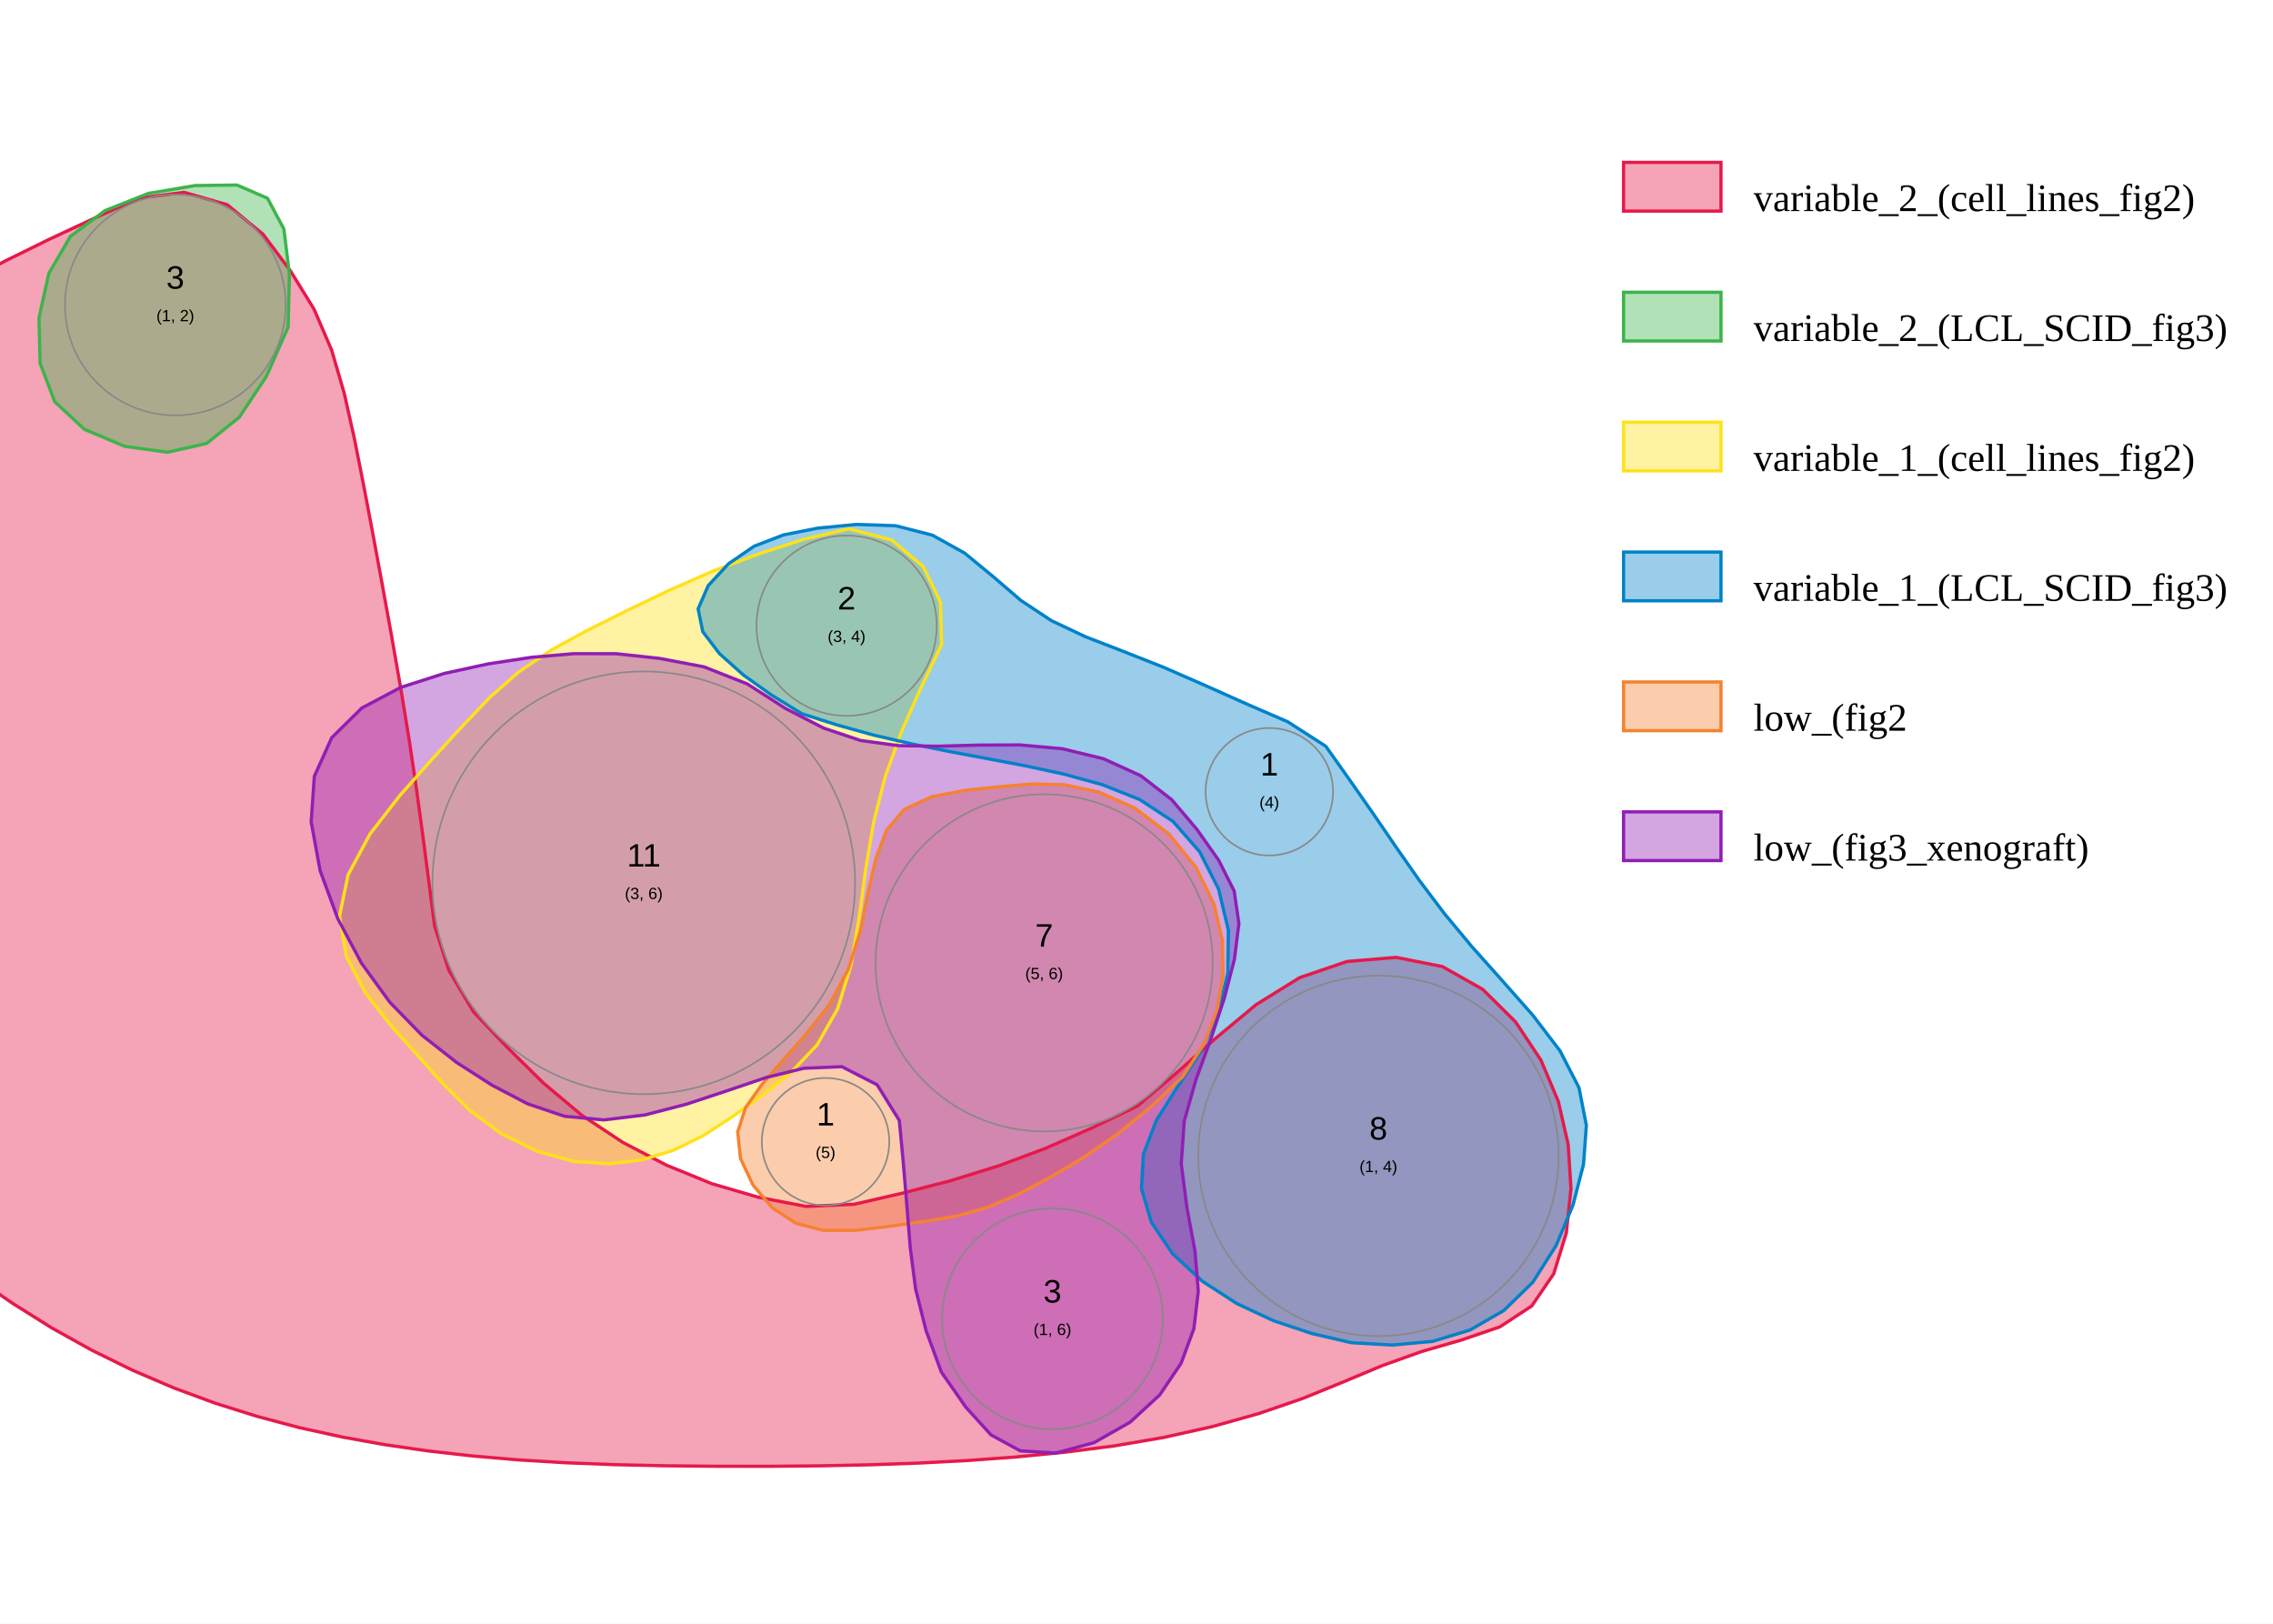
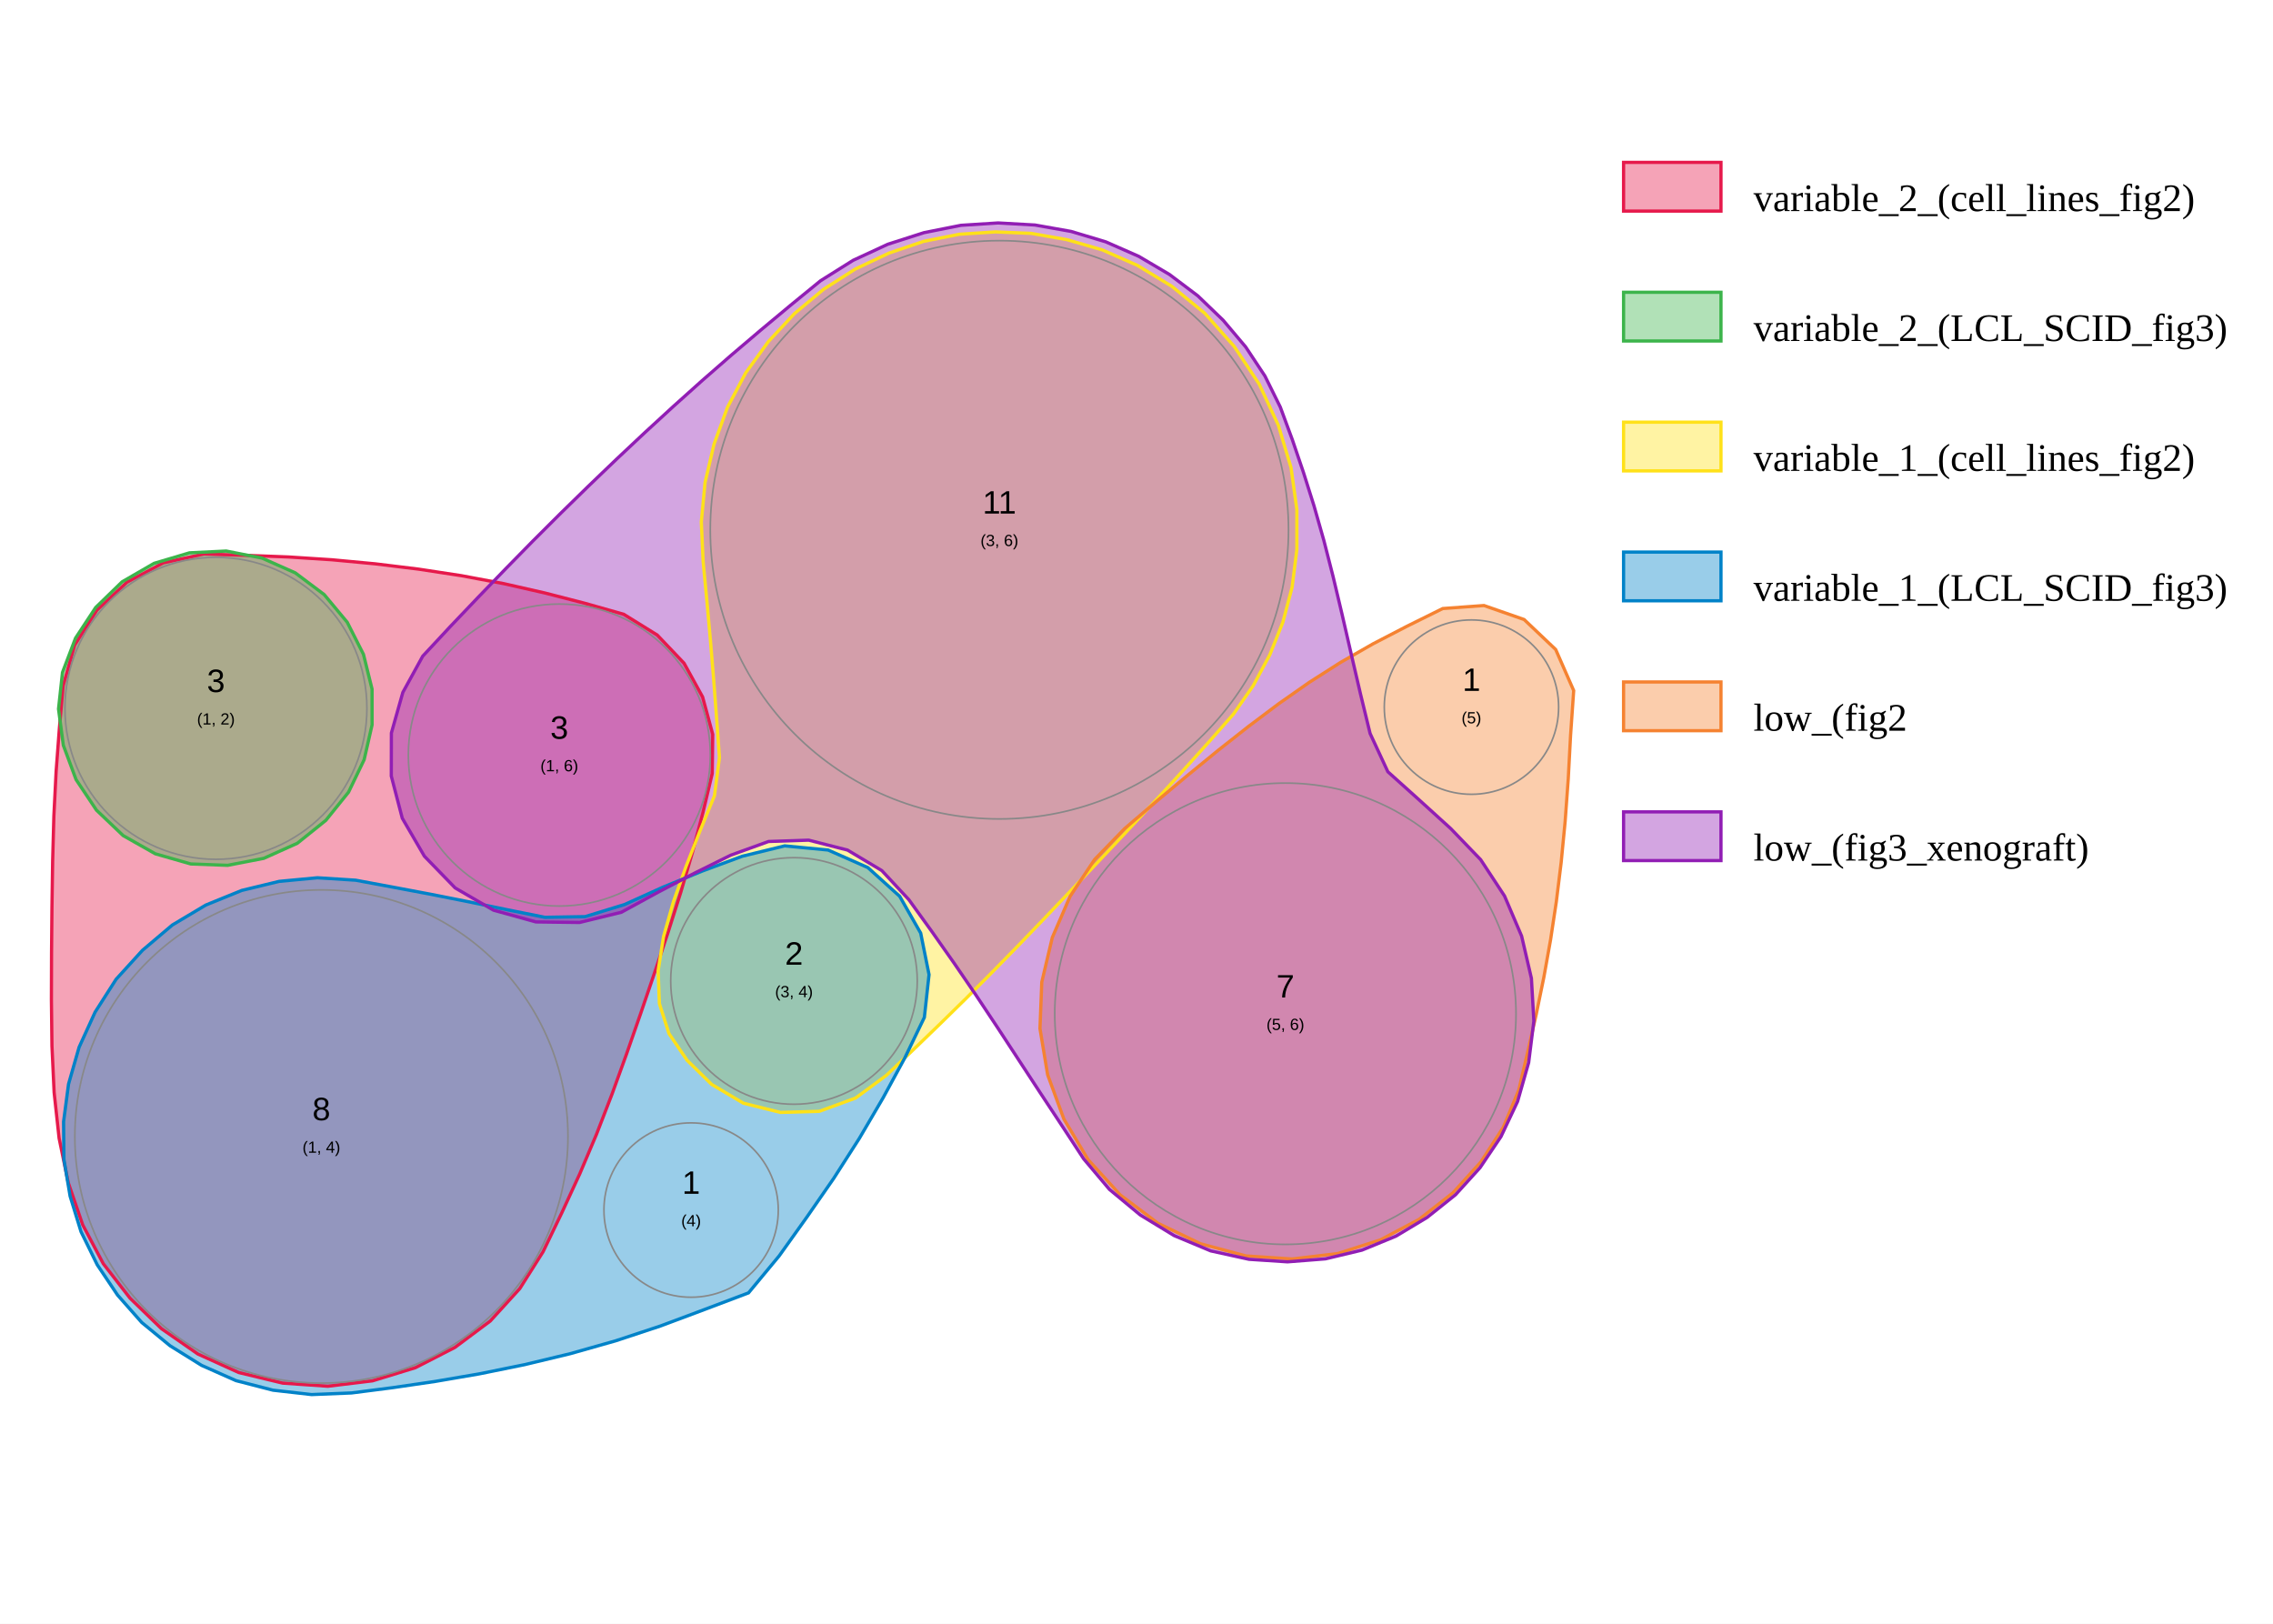
<svg xmlns="http://www.w3.org/2000/svg" xmlns:xlink="http://www.w3.org/1999/xlink" width="700" height="500">
  <defs>
    <style type="text/css">
  .borderLine {
	   stroke: none;
	   fill-opacity: 0.4;
  }
  .outLine {
	   stroke-width: 1;
	   fill: none;
  }
  .circle {
	   stroke: #888888;
	   stroke-width: 0.5;
	   fill: none;
    pointer-events: all;
  }
  .spcircle {
	   stroke: #FF2222;
	   stroke-width: 1;
	   fill: none;
    pointer-events: all;
  }
  .tLabel {
	   font-family: Arial;
    pointer-events: none;
	   font-size: 14px;
	   text-anchor: middle;
	   alignment-baseline: central;
  }
  .nLabel {
	   font-family: Arial;
    pointer-events: none;
	   font-size: 10px;
	   text-anchor: middle;
	   alignment-baseline: central;
  }
  .belong {
	   font-family: Arial;
    pointer-events: none;
	   font-size: 5px;
	   text-anchor: middle;
	   alignment-baseline: central;
  }
  .p0{
    stroke: none;
    fill: #e6194b;
  }
  .q0{
    fill: none;
    stroke: #e6194b;
  }
  .p1{
    stroke: none;
    fill: #3cb44b;
  }
  .q1{
    fill: none;
    stroke: #3cb44b;
  }
  .p2{
    stroke: none;
    fill: #ffe119;
  }
  .q2{
    fill: none;
    stroke: #ffe119;
  }
  .p3{
    stroke: none;
    fill: #0082c8;
  }
  .q3{
    fill: none;
    stroke: #0082c8;
  }
  .p4{
    stroke: none;
    fill: #f58231;
  }
  .q4{
    fill: none;
    stroke: #f58231;
  }
  .p5{
    stroke: none;
    fill: #911eb4;
  }
  .q5{
    fill: none;
    stroke: #911eb4;
  }

</style>
    <symbol id="bl0">
-       <path d="M 131.77 446.78 L 145.48 448.33 L 159.60 449.54 L 174.23 450.43 L 189.42 451.02 L 205.01 451.36 L 220.80 451.51 L 236.62 451.52 L 252.32 451.38 L 267.76 451.06 L 282.88 450.53 L 297.82 449.75 L 312.78 448.66 L 327.89 447.19 L 343.11 445.24 L 358.29 442.65 L 373.23 439.32 L 387.66 435.28 L 401.20 430.62 L 413.71 425.53 L 425.67 420.52 L 437.74 416.20 L 450.10 412.62 L 461.91 408.58 L 471.72 402.15 L 478.50 392.22 L 482.38 379.63 L 483.80 365.98 L 482.94 352.38 L 479.91 339.18 L 474.59 326.52 L 466.77 314.71 L 456.59 304.63 L 444.22 297.64 L 429.98 294.81 L 414.86 296.06 L 400.23 301.05 L 386.84 309.36 L 374.46 319.66 L 362.40 330.32 L 350.34 340.56 L 336.29 347.32 L 322.11 353.55 L 307.60 358.98 L 292.80 363.56 L 277.88 367.42 L 263.01 370.84 L 248.20 371.49 L 233.52 368.66 L 219.20 364.49 L 205.25 358.79 L 191.79 351.77 L 179.11 343.37 L 167.37 333.52 L 156.38 322.69 L 145.84 311.61 L 138.26 298.84 L 133.84 285.16 L 132.03 271.19 L 130.20 257.19 L 128.25 242.88 L 126.03 227.92 L 123.45 212.17 L 120.60 195.89 L 117.65 179.63 L 114.74 163.91 L 111.91 149.03 L 109.09 134.84 L 106.01 121.11 L 102.15 107.85 L 96.74 95.25 L 89.46 83.43 L 81.02 72.15 L 69.99 63.04 L 56.70 59.23 L 42.72 61.03 L 29.10 67.18 L 15.20 73.67 L 1.56 80.38 L -11.39 87.31 L -23.34 94.96 L -33.85 104.19 L -42.70 115.50 L -50.12 128.43 L -56.42 142.14 L -61.49 156.03 L -65.25 169.85 L -68.09 183.61 L -70.66 197.45 L -73.61 211.52 L -77.44 225.83 L -82.27 240.19 L -87.52 254.51 L -91.62 269.02 L -93.03 283.85 L -91.22 298.57 L -86.50 312.51 L -79.61 325.17 L -71.28 336.44 L -62.04 346.70 L -52.14 356.47 L -41.66 366.03 L -30.74 375.41 L -19.46 384.51 L -7.90 393.18 L 3.91 401.36 L 15.98 408.93 L 28.31 415.79 L 40.85 421.95 L 53.55 427.39 L 66.37 432.12 L 79.28 436.17 L 92.24 439.62 L 105.26 442.48 L 118.40 444.84 Z" />
+       <path d="M 22.99 198.64 L 19.45 211.13 L 18.29 224.21 L 17.28 237.60 L 16.59 251.29 L 16.21 265.21 L 16.00 279.31 L 15.87 293.52 L 15.83 307.82 L 16.00 322.14 L 16.67 336.41 L 18.20 350.50 L 21.02 364.19 L 25.48 377.20 L 31.82 389.16 L 40.05 399.76 L 49.72 409.14 L 60.94 416.95 L 73.54 422.65 L 87.07 425.91 L 100.97 426.87 L 114.74 425.20 L 127.92 421.16 L 140.09 414.92 L 150.98 406.79 L 160.07 396.81 L 167.24 385.47 L 173.01 373.48 L 178.55 361.45 L 183.70 349.28 L 188.46 336.97 L 192.96 324.54 L 197.31 312.06 L 201.58 299.56 L 205.74 287.09 L 209.68 274.68 L 213.28 262.35 L 216.50 250.17 L 219.34 238.20 L 219.49 226.12 L 216.38 214.62 L 210.67 204.23 L 202.42 195.56 L 192.08 189.15 L 180.09 185.76 L 167.77 182.59 L 155.09 179.71 L 142.09 177.27 L 128.88 175.25 L 115.54 173.62 L 102.19 172.37 L 88.91 171.51 L 75.78 171.01 L 62.83 170.59 L 50.28 173.32 L 39.09 179.28 L 29.84 187.88 Z" />
    </symbol>
    <symbol id="bl1">
-       <path d="M 63.63 136.55 L 73.69 128.48 L 82.01 115.95 L 88.73 100.75 L 89.13 84.45 L 87.43 70.52 L 82.38 61.05 L 73.00 56.98 L 60.10 57.14 L 45.72 59.55 L 32.33 64.85 L 21.69 72.79 L 15.02 84.22 L 12.00 97.98 L 12.36 111.88 L 16.86 123.71 L 26.01 132.21 L 38.41 137.44 L 51.62 139.26 Z" />
+       <path d="M 80.71 171.86 L 69.67 169.68 L 58.35 170.23 L 47.45 173.47 L 37.60 179.16 L 29.46 187.07 L 23.25 196.51 L 19.24 207.07 L 18.02 218.31 L 19.50 229.49 L 23.43 240.07 L 29.71 249.47 L 37.92 257.30 L 47.83 262.91 L 58.76 266.04 L 70.11 266.46 L 81.23 264.31 L 91.56 259.67 L 100.34 252.62 L 107.34 243.93 L 112.14 233.94 L 114.59 223.20 L 114.58 212.19 L 111.93 201.48 L 106.94 191.62 L 99.84 183.09 L 90.93 176.40 Z" />
    </symbol>
    <symbol id="bl2">
-       <path d="M 251.62 321.79 L 257.94 310.68 L 262.05 297.35 L 264.59 282.63 L 266.62 267.61 L 269.08 253.07 L 272.64 239.07 L 277.62 225.31 L 283.70 211.63 L 289.99 198.45 L 289.63 185.42 L 284.33 174.48 L 274.61 166.29 L 261.39 162.84 L 247.41 166.09 L 233.63 170.58 L 219.74 175.78 L 205.98 181.82 L 192.83 188.15 L 180.69 194.22 L 169.65 200.23 L 159.72 206.92 L 150.75 214.83 L 142.07 223.92 L 132.89 233.99 L 123.12 244.98 L 113.94 256.83 L 107.21 269.35 L 104.55 282.10 L 106.64 294.47 L 112.58 305.86 L 120.56 316.00 L 128.75 325.15 L 136.46 333.77 L 144.68 341.96 L 154.54 349.20 L 165.67 354.60 L 176.90 357.66 L 187.64 358.37 L 197.72 357.15 L 207.27 354.26 L 216.40 349.78 L 225.22 344.10 L 234.17 337.71 L 243.30 330.54 Z" />
+       <path d="M 393.68 130.94 L 387.80 118.29 L 380.09 106.67 L 371.03 96.46 L 360.90 88.17 L 350.28 81.72 L 339.47 76.95 L 328.55 73.79 L 317.58 71.86 L 306.53 71.41 L 295.45 72.13 L 284.46 74.31 L 273.75 77.94 L 263.41 82.84 L 253.66 89.06 L 244.69 96.53 L 236.65 105.15 L 229.66 114.80 L 224.04 125.40 L 219.90 136.75 L 217.13 148.57 L 215.98 160.71 L 216.54 172.93 L 217.70 185.10 L 218.79 197.25 L 219.79 209.36 L 220.70 221.38 L 221.56 233.29 L 220.02 245.05 L 215.54 255.94 L 211.28 266.79 L 207.40 277.63 L 204.34 288.41 L 202.68 298.97 L 203.07 309.05 L 206.02 318.29 L 211.59 326.49 L 219.16 333.92 L 228.94 339.71 L 240.36 342.55 L 252.31 342.21 L 263.48 338.13 L 272.93 331.17 L 281.26 323.25 L 289.42 315.37 L 297.45 307.50 L 305.33 299.60 L 313.10 291.67 L 320.77 283.71 L 328.37 275.74 L 335.91 267.78 L 343.41 259.83 L 350.86 251.89 L 358.25 243.94 L 365.55 235.96 L 372.76 227.95 L 379.86 219.89 L 385.97 211.10 L 391.05 201.65 L 395.09 191.58 L 397.93 180.78 L 399.39 169.21 L 399.39 156.89 L 397.59 143.98 Z" />
    </symbol>
    <symbol id="bl3">
-       <path d="M 292.16 231.38 L 303.80 233.56 L 315.54 235.78 L 327.45 238.33 L 339.44 241.61 L 350.99 246.21 L 361.24 252.94 L 369.45 262.29 L 375.28 273.76 L 378.30 286.45 L 378.13 299.59 L 375.04 312.42 L 369.52 324.21 L 362.55 334.83 L 356.11 345.00 L 352.13 355.41 L 351.54 366.03 L 354.59 376.39 L 361.08 386.04 L 370.20 394.48 L 380.84 401.38 L 392.19 406.69 L 403.97 410.63 L 416.19 413.46 L 428.82 414.18 L 441.19 413.06 L 452.73 409.55 L 463.12 403.55 L 472.05 394.84 L 479.21 383.58 L 484.45 371.01 L 487.67 358.50 L 488.54 346.52 L 486.27 334.94 L 480.46 323.63 L 472.07 312.64 L 462.66 302.00 L 453.36 291.59 L 444.76 281.25 L 436.98 270.93 L 429.82 260.68 L 422.85 250.49 L 415.71 240.26 L 408.30 229.80 L 396.60 222.27 L 383.96 216.79 L 371.10 211.05 L 358.32 205.47 L 345.92 200.57 L 334.29 196.07 L 323.78 191.11 L 314.43 184.92 L 305.85 177.55 L 297.06 170.31 L 287.14 164.79 L 275.84 161.89 L 263.69 161.49 L 251.84 162.63 L 241.31 164.71 L 232.26 168.18 L 224.41 173.56 L 218.12 180.31 L 215.00 187.48 L 216.42 194.51 L 221.61 201.32 L 228.97 207.88 L 237.57 214.02 L 246.96 219.78 L 257.87 223.26 L 269.10 226.37 L 280.58 229.03 Z" />
+       <path d="M 134.00 425.39 L 147.58 423.06 L 161.51 420.23 L 175.58 416.85 L 189.59 412.88 L 203.38 408.32 L 216.93 403.25 L 230.51 398.12 L 239.94 386.75 L 248.41 374.89 L 256.76 362.85 L 264.65 350.53 L 271.96 338.06 L 278.71 325.64 L 284.67 313.28 L 286.11 300.12 L 283.54 287.34 L 277.07 276.00 L 267.26 267.15 L 255.03 261.75 L 241.66 260.47 L 228.60 263.66 L 216.18 268.26 L 204.07 273.23 L 192.35 278.53 L 180.19 282.26 L 167.80 282.47 L 155.93 280.08 L 144.24 277.67 L 132.64 275.37 L 121.07 273.19 L 109.52 271.04 L 97.75 270.29 L 85.98 271.40 L 74.45 274.19 L 63.39 278.69 L 53.07 284.84 L 43.87 292.63 L 35.75 301.55 L 29.29 311.66 L 24.36 322.47 L 21.11 333.80 L 19.58 345.38 L 19.68 356.99 L 21.59 368.35 L 24.95 379.28 L 29.94 389.46 L 36.21 398.80 L 43.65 407.23 L 52.38 414.41 L 62.08 420.44 L 72.68 425.14 L 84.06 428.08 L 95.96 429.43 L 108.26 428.93 L 120.88 427.31 Z" />
    </symbol>
    <symbol id="bl4">
-       <path d="M 376.45 289.63 L 373.85 278.41 L 368.33 267.12 L 359.95 256.78 L 349.42 248.80 L 338.34 243.88 L 327.83 241.64 L 317.84 241.42 L 307.83 242.26 L 297.32 243.36 L 286.93 245.34 L 278.45 249.25 L 273.04 255.61 L 269.77 264.28 L 267.33 274.79 L 265.02 286.52 L 261.21 298.53 L 255.27 309.58 L 247.90 318.82 L 240.83 326.82 L 234.57 334.04 L 229.64 341.04 L 227.18 348.53 L 228.06 356.75 L 231.91 364.94 L 237.80 371.89 L 245.09 376.67 L 253.58 378.89 L 263.25 378.88 L 273.84 377.63 L 284.52 376.16 L 294.54 374.47 L 303.89 371.88 L 313.13 367.97 L 322.91 362.84 L 333.48 356.57 L 344.34 349.07 L 354.80 340.54 L 364.33 331.43 L 370.98 321.12 L 374.91 310.69 L 376.64 300.32 Z" />
+       <path d="M 479.10 200.01 L 469.37 190.77 L 457.01 186.46 L 444.30 187.39 L 433.35 192.81 L 422.87 198.24 L 412.87 203.96 L 403.25 210.09 L 393.87 216.65 L 384.58 223.62 L 375.24 230.98 L 365.80 238.70 L 356.17 246.75 L 346.37 255.13 L 337.11 264.65 L 329.58 275.96 L 324.07 288.69 L 320.83 302.43 L 320.27 316.73 L 322.64 330.97 L 327.64 344.60 L 335.12 357.12 L 344.96 367.93 L 356.64 376.70 L 369.75 383.00 L 383.71 386.74 L 397.97 387.68 L 411.95 386.01 L 425.10 381.80 L 437.04 375.47 L 447.44 367.32 L 456.10 357.75 L 462.96 347.13 L 467.71 335.71 L 470.48 323.94 L 473.10 312.36 L 475.46 300.88 L 477.52 289.37 L 479.29 277.67 L 480.78 265.60 L 482.00 253.02 L 482.96 239.92 L 483.68 226.42 L 484.64 212.65 Z" />
    </symbol>
    <symbol id="bl5">
-       <path d="M 253.64 224.20 L 241.96 218.19 L 230.11 210.59 L 216.79 205.34 L 203.11 202.74 L 189.77 201.30 L 176.69 201.29 L 163.66 202.41 L 150.36 204.43 L 136.76 207.39 L 123.41 211.67 L 111.42 218.02 L 102.16 227.16 L 96.80 239.07 L 95.83 253.10 L 98.59 268.11 L 104.02 282.89 L 111.32 296.59 L 120.05 308.62 L 129.94 318.77 L 140.60 327.15 L 151.52 334.16 L 162.46 339.89 L 173.84 343.73 L 185.96 344.86 L 198.59 343.33 L 211.38 340.02 L 223.97 335.86 L 236.02 331.78 L 247.57 328.95 L 259.25 328.46 L 270.13 334.04 L 276.96 345.03 L 278.19 358.13 L 279.29 371.31 L 280.33 384.23 L 281.98 396.96 L 285.19 409.72 L 289.90 422.50 L 297.44 433.32 L 305.19 441.85 L 314.20 446.76 L 325.10 447.44 L 336.94 444.23 L 348.04 437.93 L 357.16 429.53 L 363.73 419.80 L 367.67 409.15 L 369.03 397.63 L 368.00 385.17 L 365.53 371.87 L 363.78 358.34 L 364.70 345.21 L 368.28 332.54 L 372.89 319.94 L 377.03 307.42 L 380.15 295.45 L 381.54 284.37 L 380.07 274.34 L 375.32 264.92 L 368.60 255.39 L 360.87 246.28 L 351.32 238.87 L 339.81 233.64 L 327.16 230.56 L 314.16 229.39 L 301.26 229.44 L 288.69 229.79 L 276.61 229.60 L 265.00 228.01 Z" />
+       <path d="M 225.26 109.32 L 216.26 117.17 L 207.37 125.14 L 198.57 133.22 L 189.86 141.40 L 181.23 149.68 L 172.67 158.05 L 164.16 166.54 L 155.70 175.17 L 147.23 183.95 L 138.71 192.89 L 130.18 202.06 L 124.06 213.21 L 120.53 225.72 L 120.50 238.96 L 123.88 251.95 L 130.70 263.66 L 140.18 273.43 L 151.97 280.27 L 165.04 283.89 L 178.48 284.06 L 191.35 280.92 L 202.73 274.71 L 213.94 268.84 L 225.04 263.34 L 236.68 259.12 L 249.05 258.71 L 261.02 261.77 L 271.57 268.08 L 279.89 277.03 L 286.93 286.78 L 293.81 296.56 L 300.55 306.41 L 307.16 316.35 L 313.73 326.39 L 320.34 336.49 L 327.03 346.62 L 333.72 356.84 L 341.67 366.26 L 351.14 374.12 L 361.61 380.49 L 372.86 385.19 L 384.65 387.78 L 396.51 388.56 L 408.19 387.64 L 419.41 384.96 L 429.91 380.65 L 439.51 374.88 L 448.24 367.91 L 455.80 359.57 L 462.25 350.00 L 467.36 339.18 L 470.77 327.22 L 472.37 314.43 L 471.62 301.26 L 468.60 288.24 L 463.34 275.90 L 455.99 264.71 L 446.77 255.14 L 437.08 246.34 L 427.41 237.65 L 421.94 225.86 L 418.94 213.52 L 416.09 201.26 L 413.32 189.23 L 410.56 177.61 L 407.71 166.46 L 404.67 155.78 L 401.41 145.45 L 397.97 135.33 L 394.28 125.34 L 389.55 115.78 L 383.63 106.84 L 376.69 98.61 L 368.88 91.09 L 360.16 84.52 L 350.69 78.93 L 340.54 74.47 L 329.85 71.26 L 318.75 69.29 L 307.40 68.65 L 295.93 69.38 L 284.56 71.64 L 273.42 75.21 L 262.73 80.16 L 252.70 86.45 L 243.50 93.97 L 234.35 101.59 Z" />
    </symbol>
  </defs>
  <rect width="700" height="500" style="fill:#fff;stroke-width:0" />
  <use class="p0 borderLine" xlink:href="#bl0" />
  <use class="p1 borderLine" xlink:href="#bl1" />
  <use class="p2 borderLine" xlink:href="#bl2" />
  <use class="p3 borderLine" xlink:href="#bl3" />
  <use class="p4 borderLine" xlink:href="#bl4" />
  <use class="p5 borderLine" xlink:href="#bl5" />
  <use class="q0 outLine" xlink:href="#bl0" />
  <use class="q1 outLine" xlink:href="#bl1" />
  <use class="q2 outLine" xlink:href="#bl2" />
  <use class="q3 outLine" xlink:href="#bl3" />
  <use class="q4 outLine" xlink:href="#bl4" />
  <use class="q5 outLine" xlink:href="#bl5" />
-   <circle class="circle" cx="53.986" cy="93.909" r="33.986" />
-   <text class="tLabel" x="53.99" y="73.91" />
-   <text class="nLabel" x="53.99" y="88.91">3</text>
-   <text class="belong" x="53.99" y="98.91">(1, 2)</text>
-   <circle class="circle" cx="260.722" cy="192.669" r="27.75" />
-   <text class="tLabel" x="260.72" y="172.67" />
-   <text class="nLabel" x="260.72" y="187.67">2</text>
-   <text class="belong" x="260.72" y="197.67">(3, 4)</text>
-   <circle class="circle" cx="198.256" cy="271.842" r="65.079" />
-   <text class="tLabel" x="198.26" y="251.84" />
-   <text class="nLabel" x="198.26" y="266.84">11</text>
-   <text class="belong" x="198.26" y="276.84">(3, 6)</text>
-   <circle class="circle" cx="390.901" cy="243.796" r="19.622" />
-   <text class="tLabel" x="390.90" y="223.80" />
-   <text class="nLabel" x="390.90" y="238.80">1</text>
-   <text class="belong" x="390.90" y="248.80">(4)</text>
-   <circle class="circle" cx="424.5" cy="355.919" r="55.5" />
-   <text class="tLabel" x="424.50" y="335.92" />
-   <text class="nLabel" x="424.50" y="350.92">8</text>
-   <text class="belong" x="424.50" y="360.92">(1, 4)</text>
-   <circle class="circle" cx="254.236" cy="351.567" r="19.622" />
-   <text class="tLabel" x="254.24" y="331.57" />
-   <text class="nLabel" x="254.24" y="346.57">1</text>
-   <text class="belong" x="254.24" y="356.57">(5)</text>
-   <circle class="circle" cx="321.56" cy="296.488" r="51.915" />
-   <text class="tLabel" x="321.56" y="276.49" />
-   <text class="nLabel" x="321.56" y="291.49">7</text>
-   <text class="belong" x="321.56" y="301.49">(5, 6)</text>
-   <circle class="circle" cx="324.122" cy="406.091" r="33.986" />
-   <text class="tLabel" x="324.12" y="386.09" />
-   <text class="nLabel" x="324.12" y="401.09">3</text>
-   <text class="belong" x="324.12" y="411.09">(1, 6)</text>
+   <circle class="circle" cx="66.498" cy="218.111" r="46.498" />
+   <text class="tLabel" x="66.50" y="198.11" />
+   <text class="nLabel" x="66.50" y="213.11">3</text>
+   <text class="belong" x="66.50" y="223.11">(1, 2)</text>
+   <circle class="circle" cx="244.518" cy="302.065" r="37.966" />
+   <text class="tLabel" x="244.52" y="282.07" />
+   <text class="nLabel" x="244.52" y="297.07">2</text>
+   <text class="belong" x="244.52" y="307.07">(3, 4)</text>
+   <circle class="circle" cx="307.778" cy="163.144" r="89.037" />
+   <text class="tLabel" x="307.78" y="143.14" />
+   <text class="nLabel" x="307.78" y="158.14">11</text>
+   <text class="belong" x="307.78" y="168.14">(3, 6)</text>
+   <circle class="circle" cx="212.837" cy="372.614" r="26.846" />
+   <text class="tLabel" x="212.84" y="352.61" />
+   <text class="nLabel" x="212.84" y="367.61">1</text>
+   <text class="belong" x="212.84" y="377.61">(4)</text>
+   <circle class="circle" cx="98.981" cy="349.962" r="75.931" />
+   <text class="tLabel" x="98.98" y="329.96" />
+   <text class="nLabel" x="98.98" y="344.96">8</text>
+   <text class="belong" x="98.98" y="354.96">(1, 4)</text>
+   <circle class="circle" cx="453.154" cy="217.743" r="26.846" />
+   <text class="tLabel" x="453.15" y="197.74" />
+   <text class="nLabel" x="453.15" y="212.74">1</text>
+   <text class="belong" x="453.15" y="222.74">(5)</text>
+   <circle class="circle" cx="395.852" cy="312.162" r="71.027" />
+   <text class="tLabel" x="395.85" y="292.16" />
+   <text class="nLabel" x="395.85" y="307.16">7</text>
+   <text class="belong" x="395.85" y="317.16">(5, 6)</text>
+   <circle class="circle" cx="172.246" cy="232.502" r="46.498" />
+   <text class="tLabel" x="172.25" y="212.50" />
+   <text class="nLabel" x="172.25" y="227.50">3</text>
+   <text class="belong" x="172.25" y="237.50">(1, 6)</text>
  <rect class="p0 borderLine" x="500.00" y="50.00" width="30.00" height="15.00" />
  <rect class="q0" x="500.00" y="50.00" width="30.00" height="15.00" />
  <text class="legend" x="540.00" y="65.00">variable_2_(cell_lines_fig2)</text>
  <rect class="p1 borderLine" x="500.00" y="90.00" width="30.00" height="15.00" />
  <rect class="q1" x="500.00" y="90.00" width="30.00" height="15.00" />
  <text class="legend" x="540.00" y="105.00">variable_2_(LCL_SCID_fig3)</text>
  <rect class="p2 borderLine" x="500.00" y="130.00" width="30.00" height="15.00" />
  <rect class="q2" x="500.00" y="130.00" width="30.00" height="15.00" />
  <text class="legend" x="540.00" y="145.00">variable_1_(cell_lines_fig2)</text>
  <rect class="p3 borderLine" x="500.00" y="170.00" width="30.00" height="15.00" />
  <rect class="q3" x="500.00" y="170.00" width="30.00" height="15.00" />
  <text class="legend" x="540.00" y="185.00">variable_1_(LCL_SCID_fig3)</text>
  <rect class="p4 borderLine" x="500.00" y="210.00" width="30.00" height="15.00" />
  <rect class="q4" x="500.00" y="210.00" width="30.00" height="15.00" />
  <text class="legend" x="540.00" y="225.00">low_(fig2</text>
  <rect class="p5 borderLine" x="500.00" y="250.00" width="30.00" height="15.00" />
  <rect class="q5" x="500.00" y="250.00" width="30.00" height="15.00" />
  <text class="legend" x="540.00" y="265.00">low_(fig3_xenograft)</text>
</svg>
